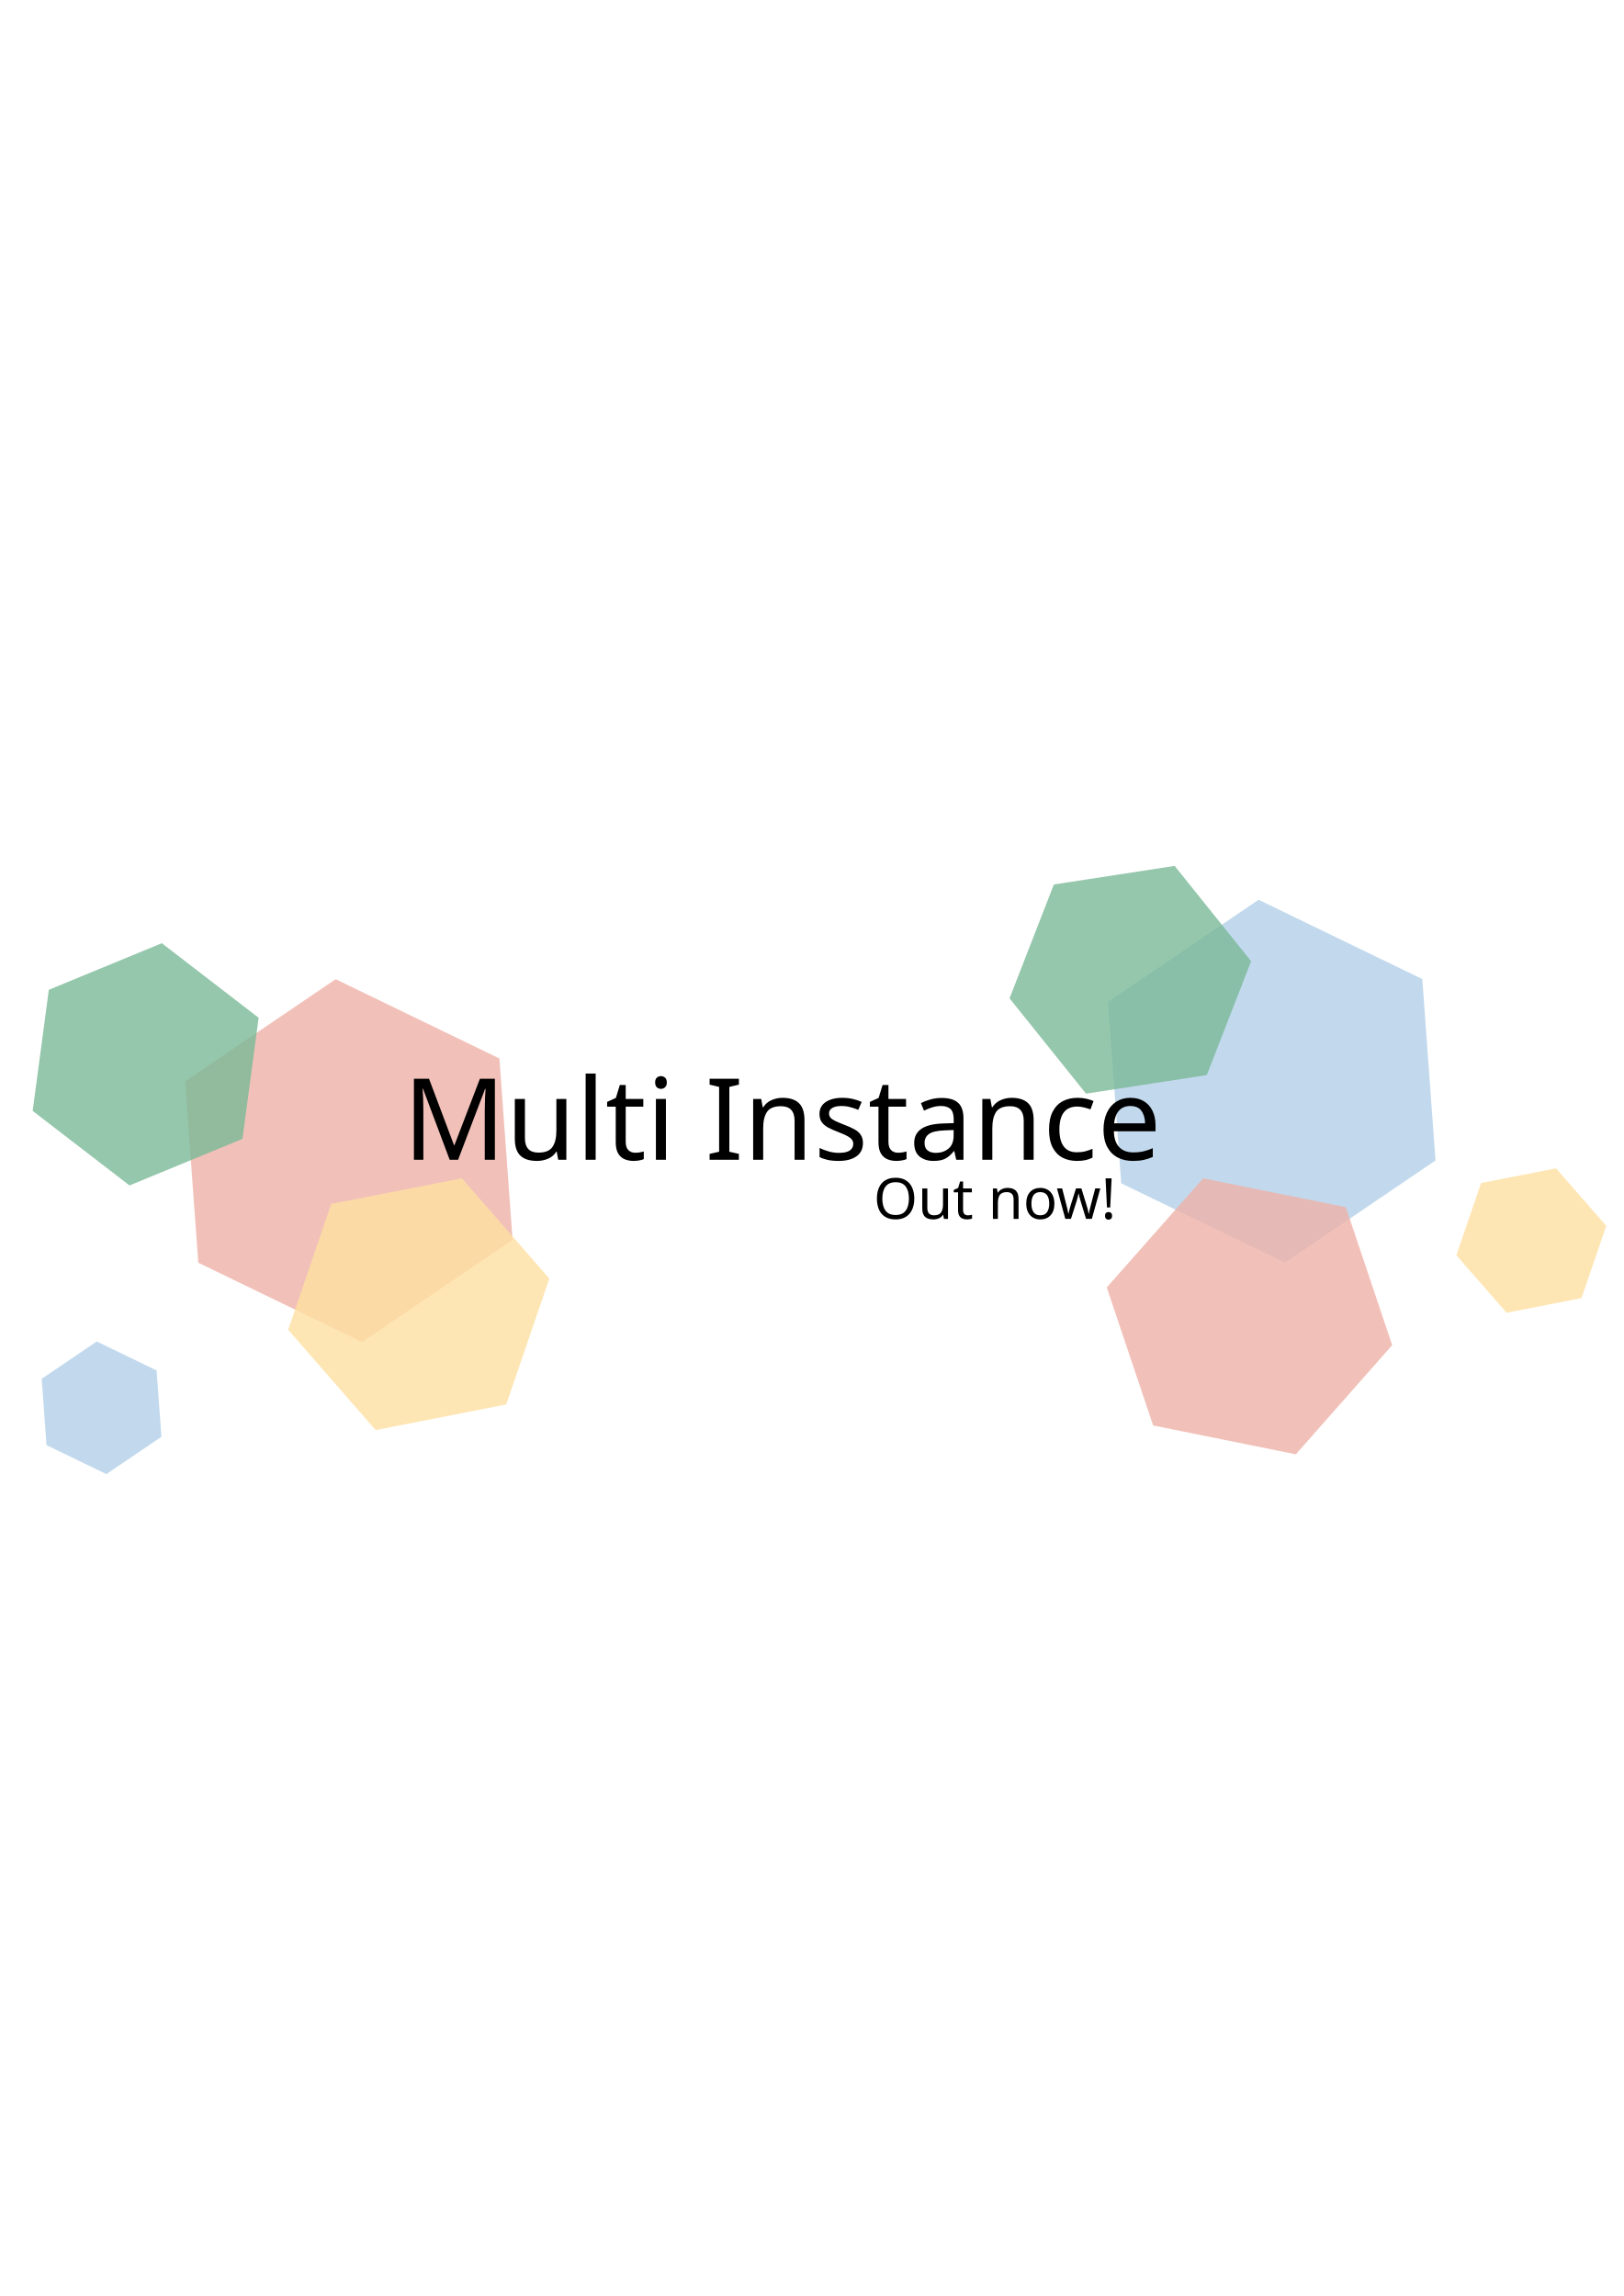
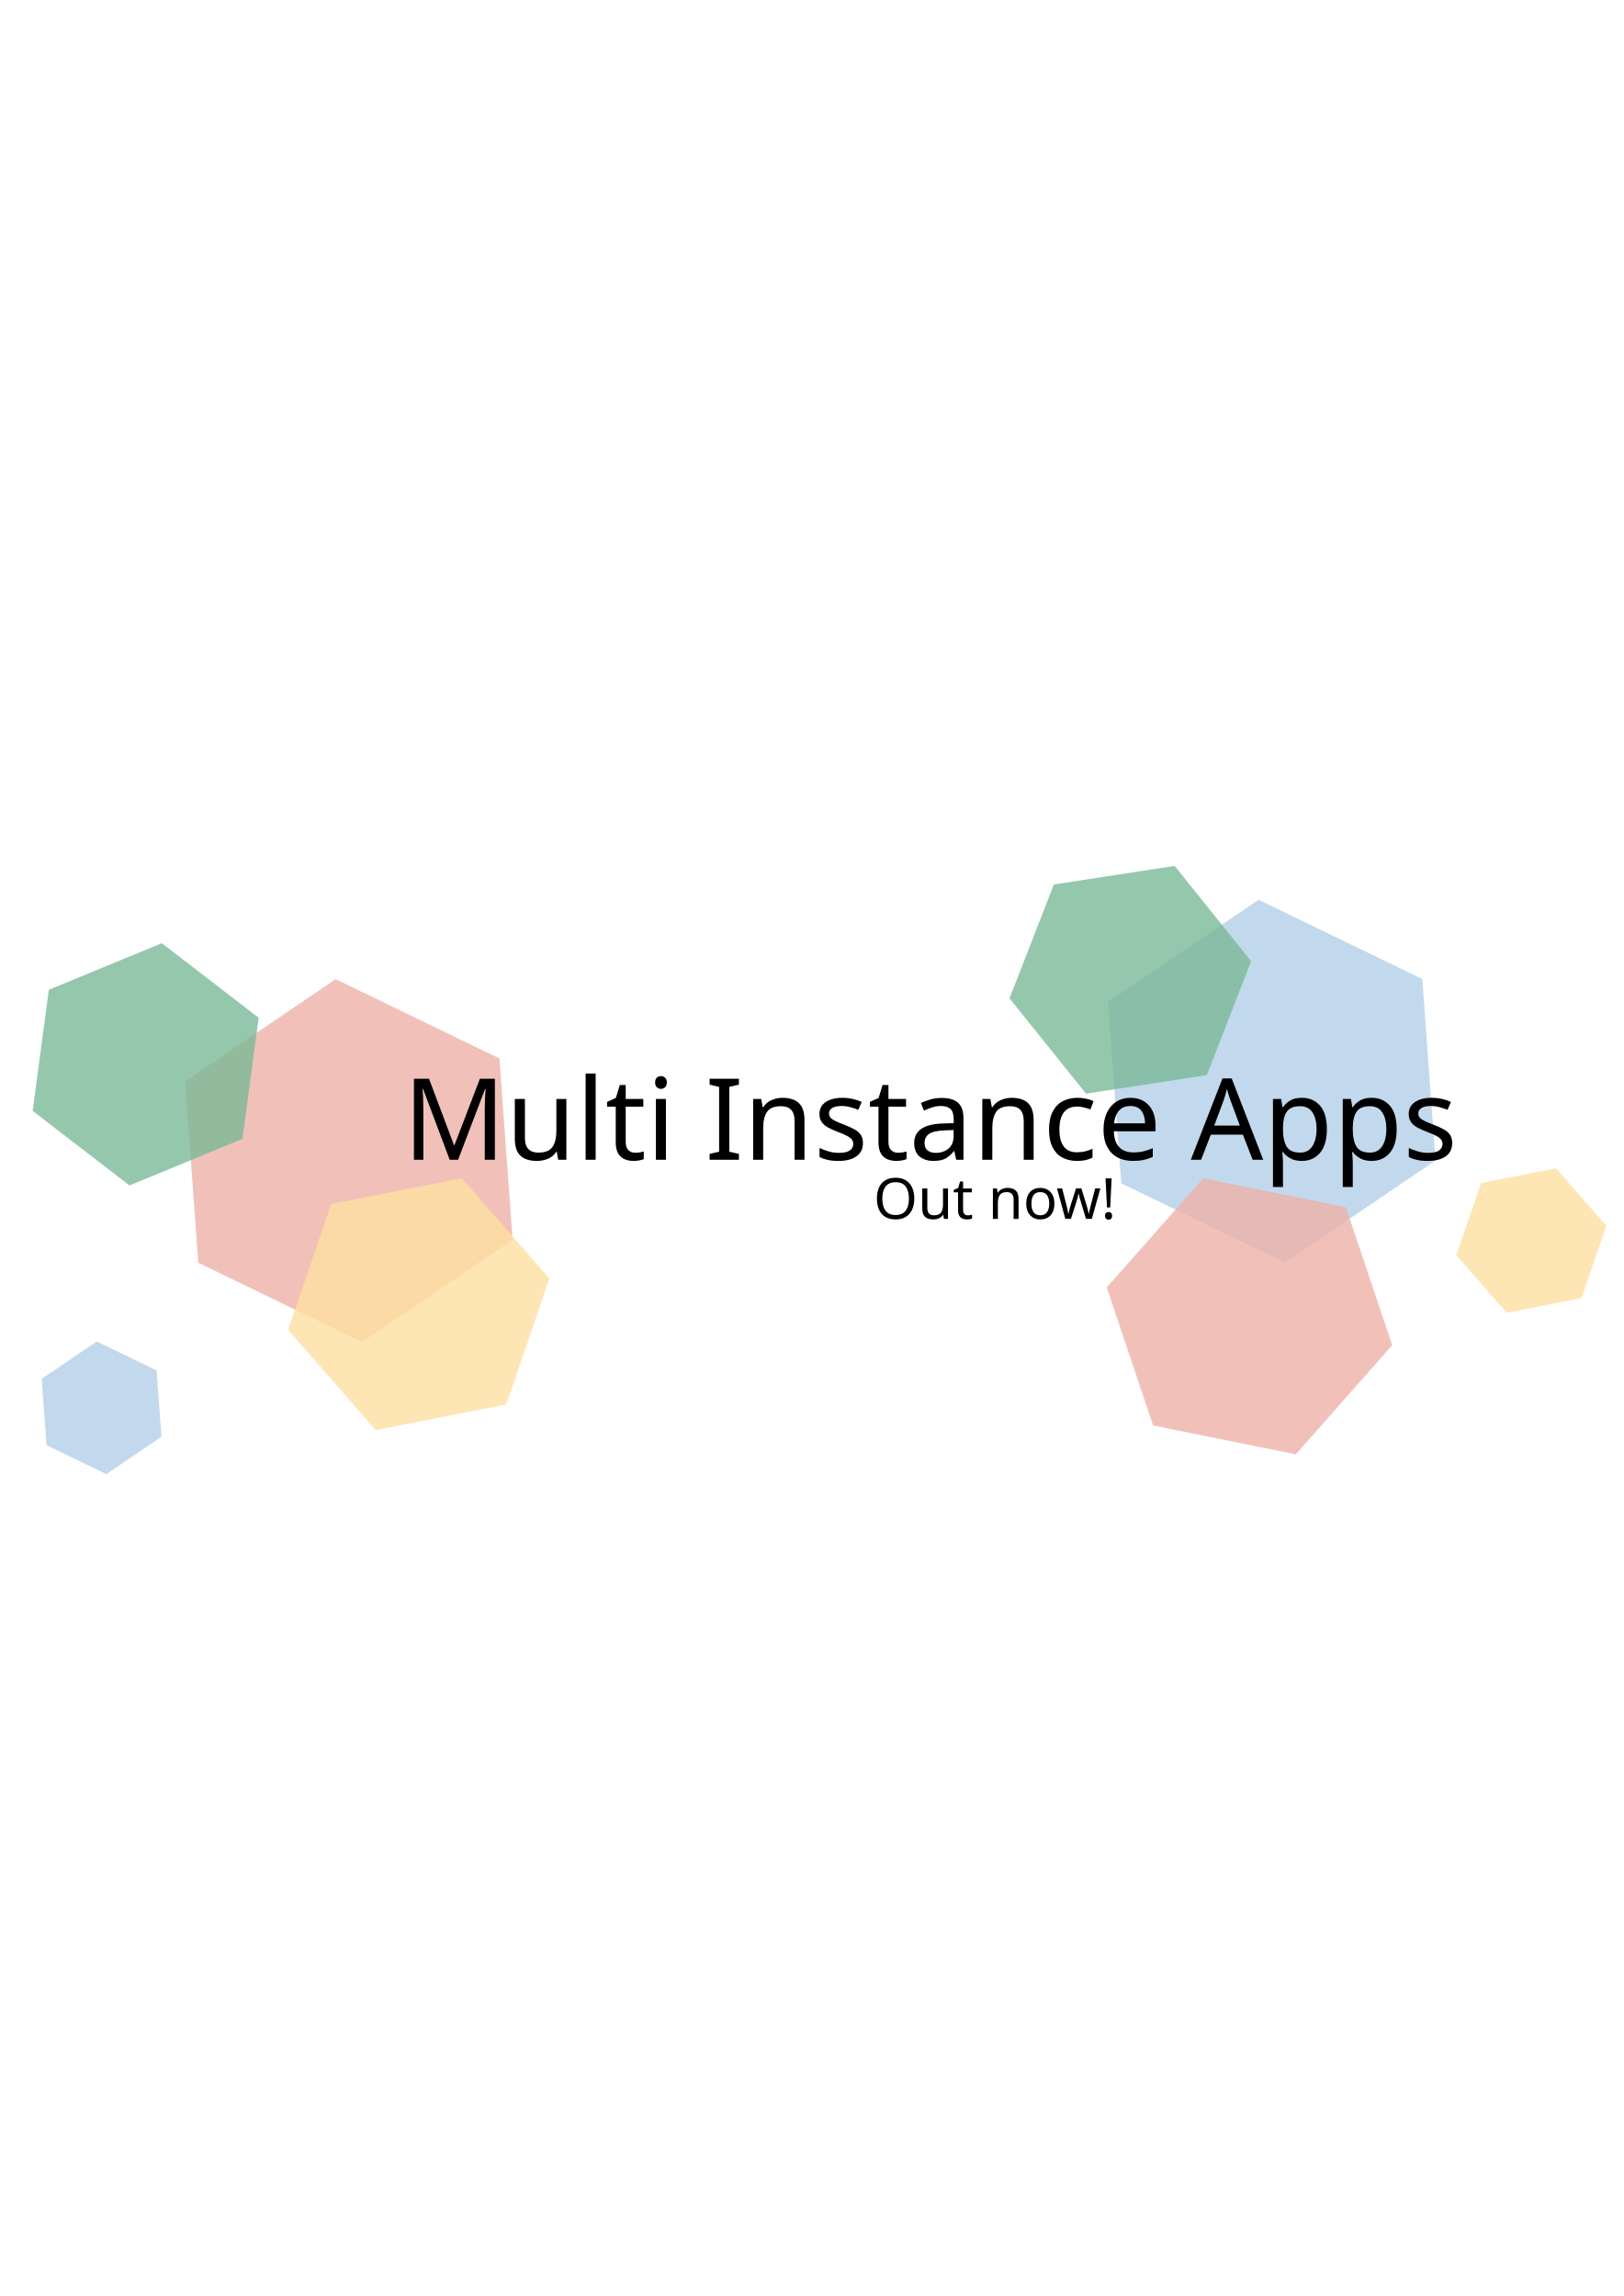
<svg xmlns="http://www.w3.org/2000/svg" version="1.1" id="Layer_1" x="0px" y="0px" width="595.28px" height="841.89px" viewBox="0 0 595.28 841.89" enable-background="new 0 0 595.28 841.89" xml:space="preserve">
  <polygon opacity="0.8" fill="#B3D0E9" points="526.281,425.527 471.081,462.979 411.049,433.899 406.216,367.37 461.414,329.921   521.446,358.998 " />
  <g opacity="0.8">
    <polygon fill="#7AB997" points="458.686,352.458 442.437,394.214 398.15,401.019 370.114,366.069 386.363,324.314 430.648,317.51     " />
  </g>
  <polygon opacity="0.8" fill="#EEB2A8" points="187.929,454.648 132.729,492.099 72.697,463.021 67.864,396.491 123.062,359.041   183.094,388.119 " />
  <polygon opacity="0.8" fill="#FEE0A1" points="185.603,514.979 137.724,524.38 105.644,487.615 121.443,441.451 169.321,432.051   201.401,468.815 " />
  <g>
    <text transform="matrix(1 0 0 1 320.2236 446.9316)" font-family="'Roboto-LightItalic'" font-size="20.804">Out now!</text>
-     <text transform="matrix(1 0 0 1 147.7236 425.2617)" font-family="'Lobster1.4'" font-size="41.608">Multi Instance</text>
+     <text transform="matrix(1 0 0 1 147.7236 425.2617)" font-family="'Lobster1.4'" font-size="41.608">Multi Instance Apps</text>
  </g>
  <g opacity="0.8">
    <polygon fill="#7AB997" points="94.823,373.187 88.901,417.6 47.477,434.676 11.977,407.341 17.899,362.929 59.322,345.853  " />
  </g>
  <polygon opacity="0.8" fill="#EEB2A8" points="493.405,442.637 510.403,493.241 475.077,533.265 422.754,522.684 405.754,472.082   441.081,432.058 " />
  <polygon opacity="0.8" fill="#FEE0A1" points="579.807,475.977 552.335,481.37 533.929,460.275 542.994,433.788 570.465,428.395   588.871,449.489 " />
  <polygon opacity="0.8" fill="#B3D0E9" points="59.186,526.839 39,540.533 17.049,529.9 15.282,505.572 35.466,491.879   57.417,502.511 " />
</svg>
